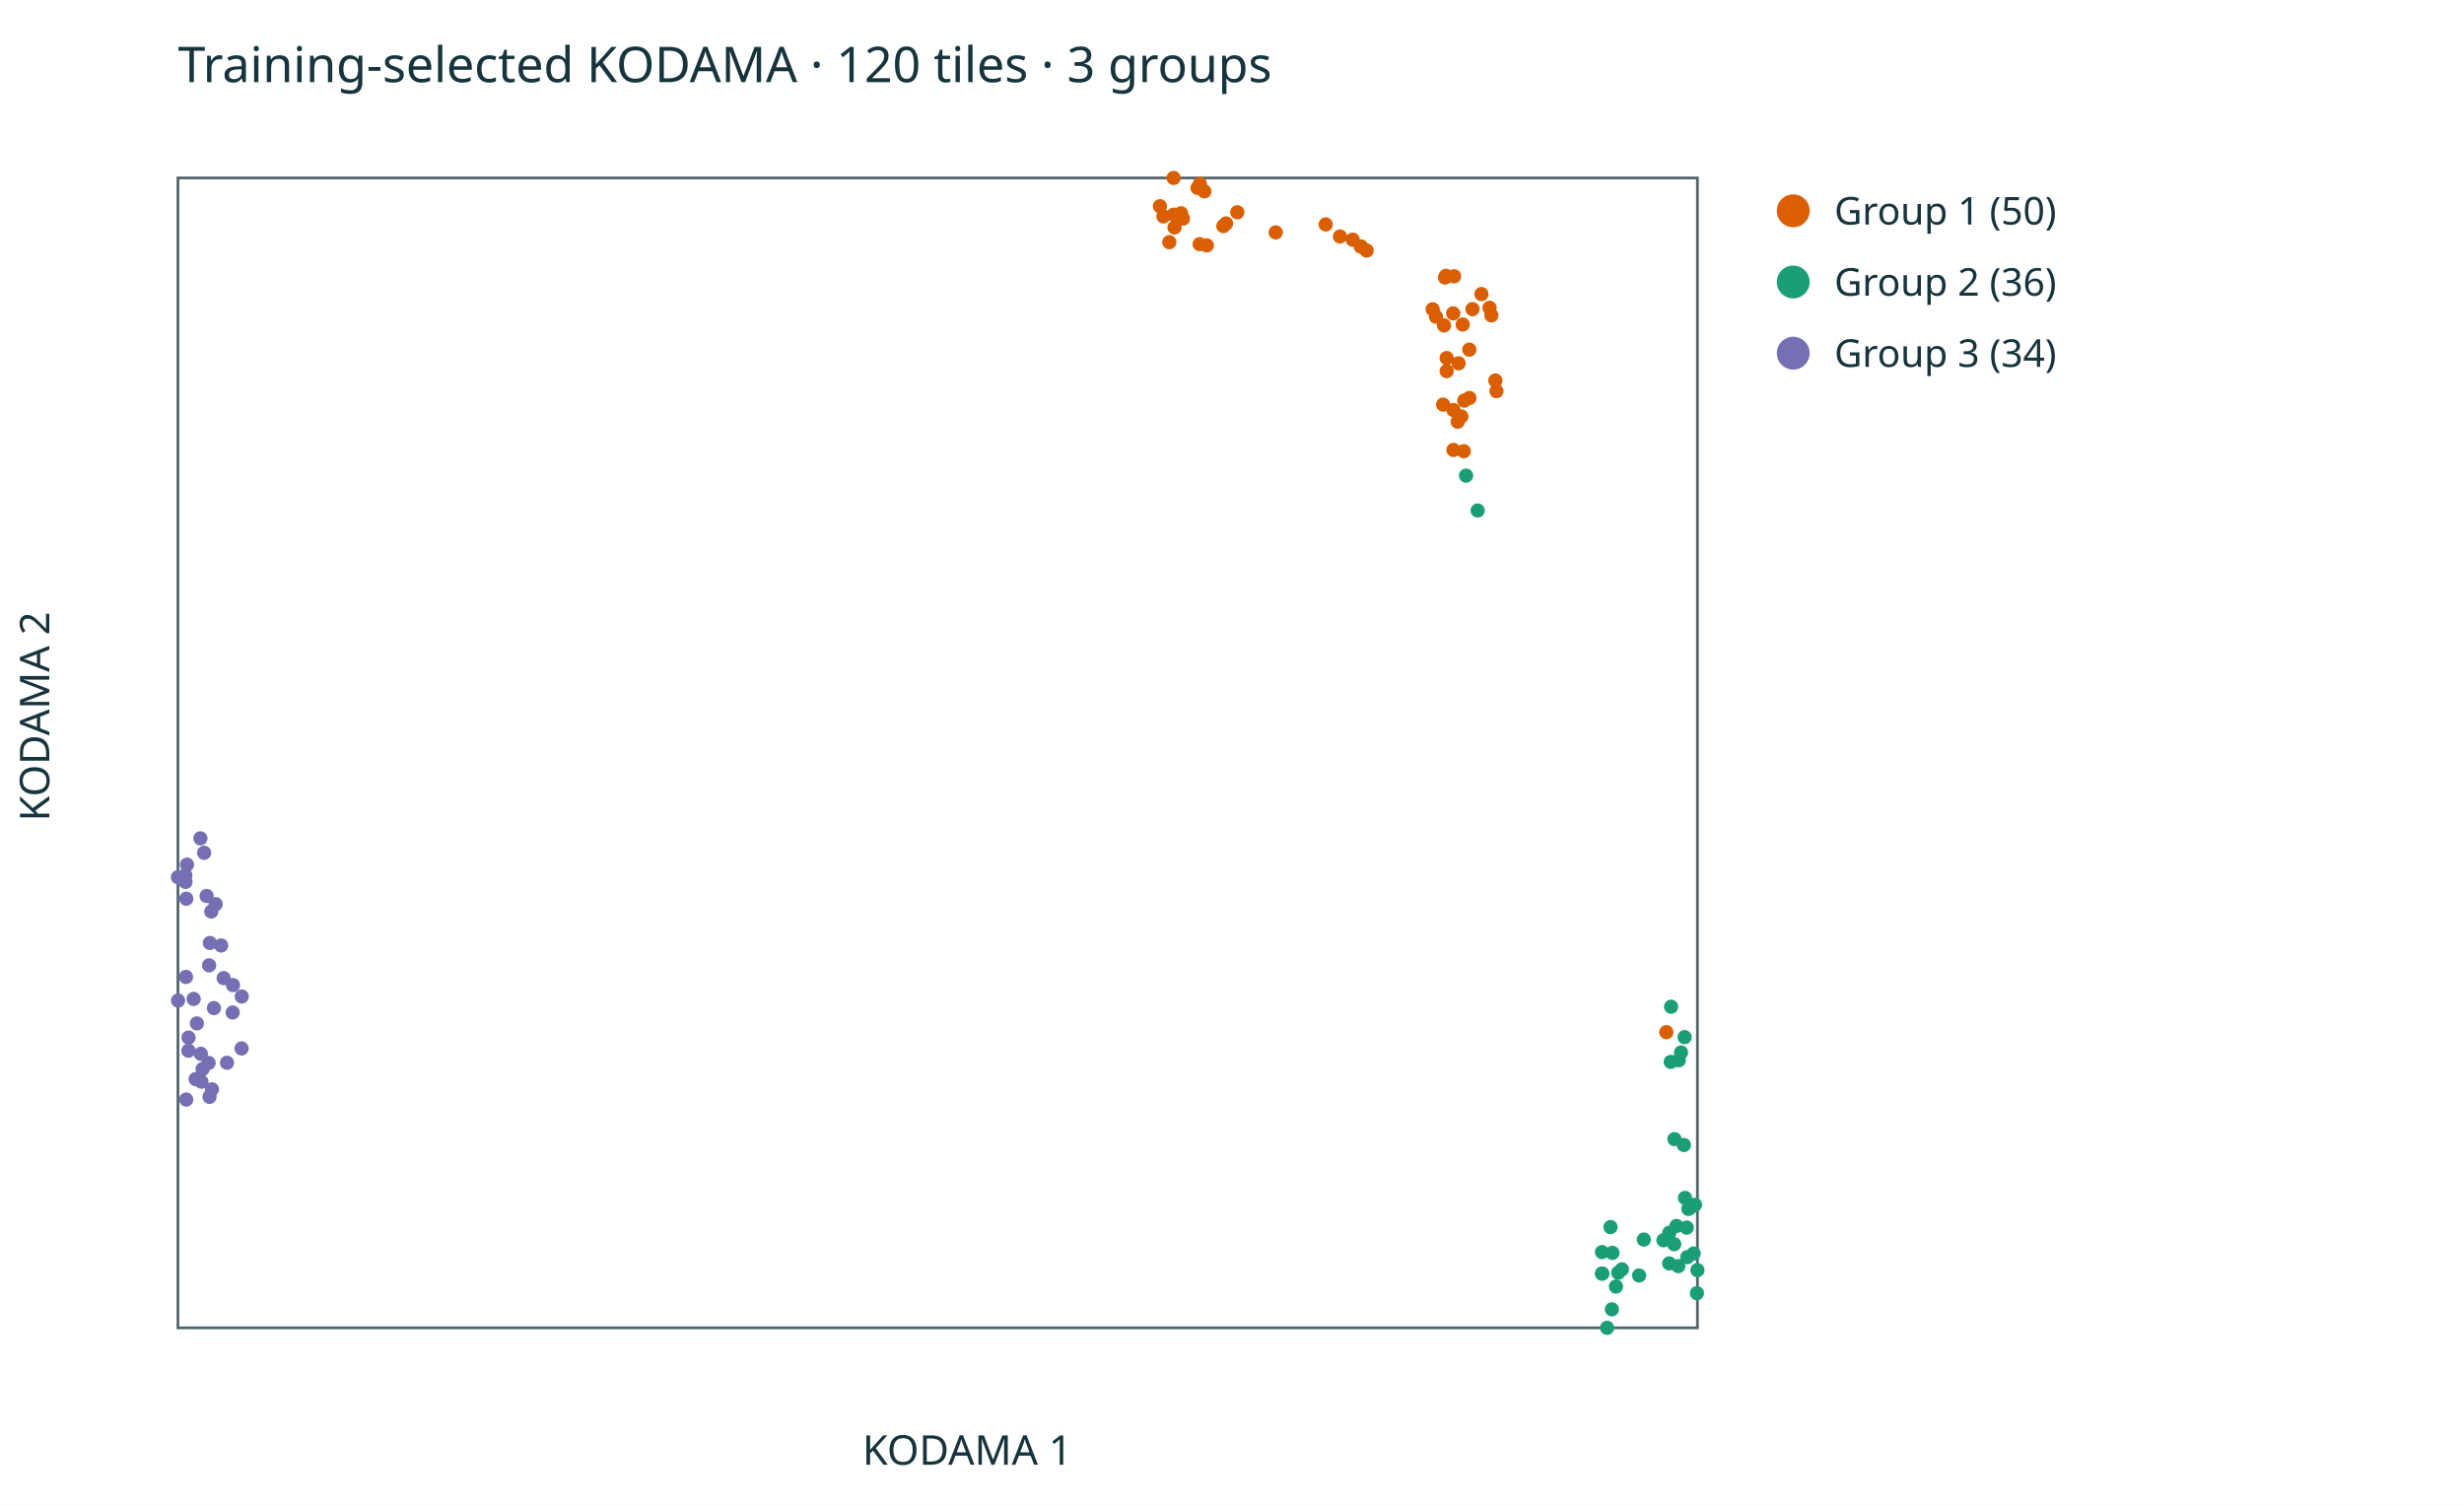
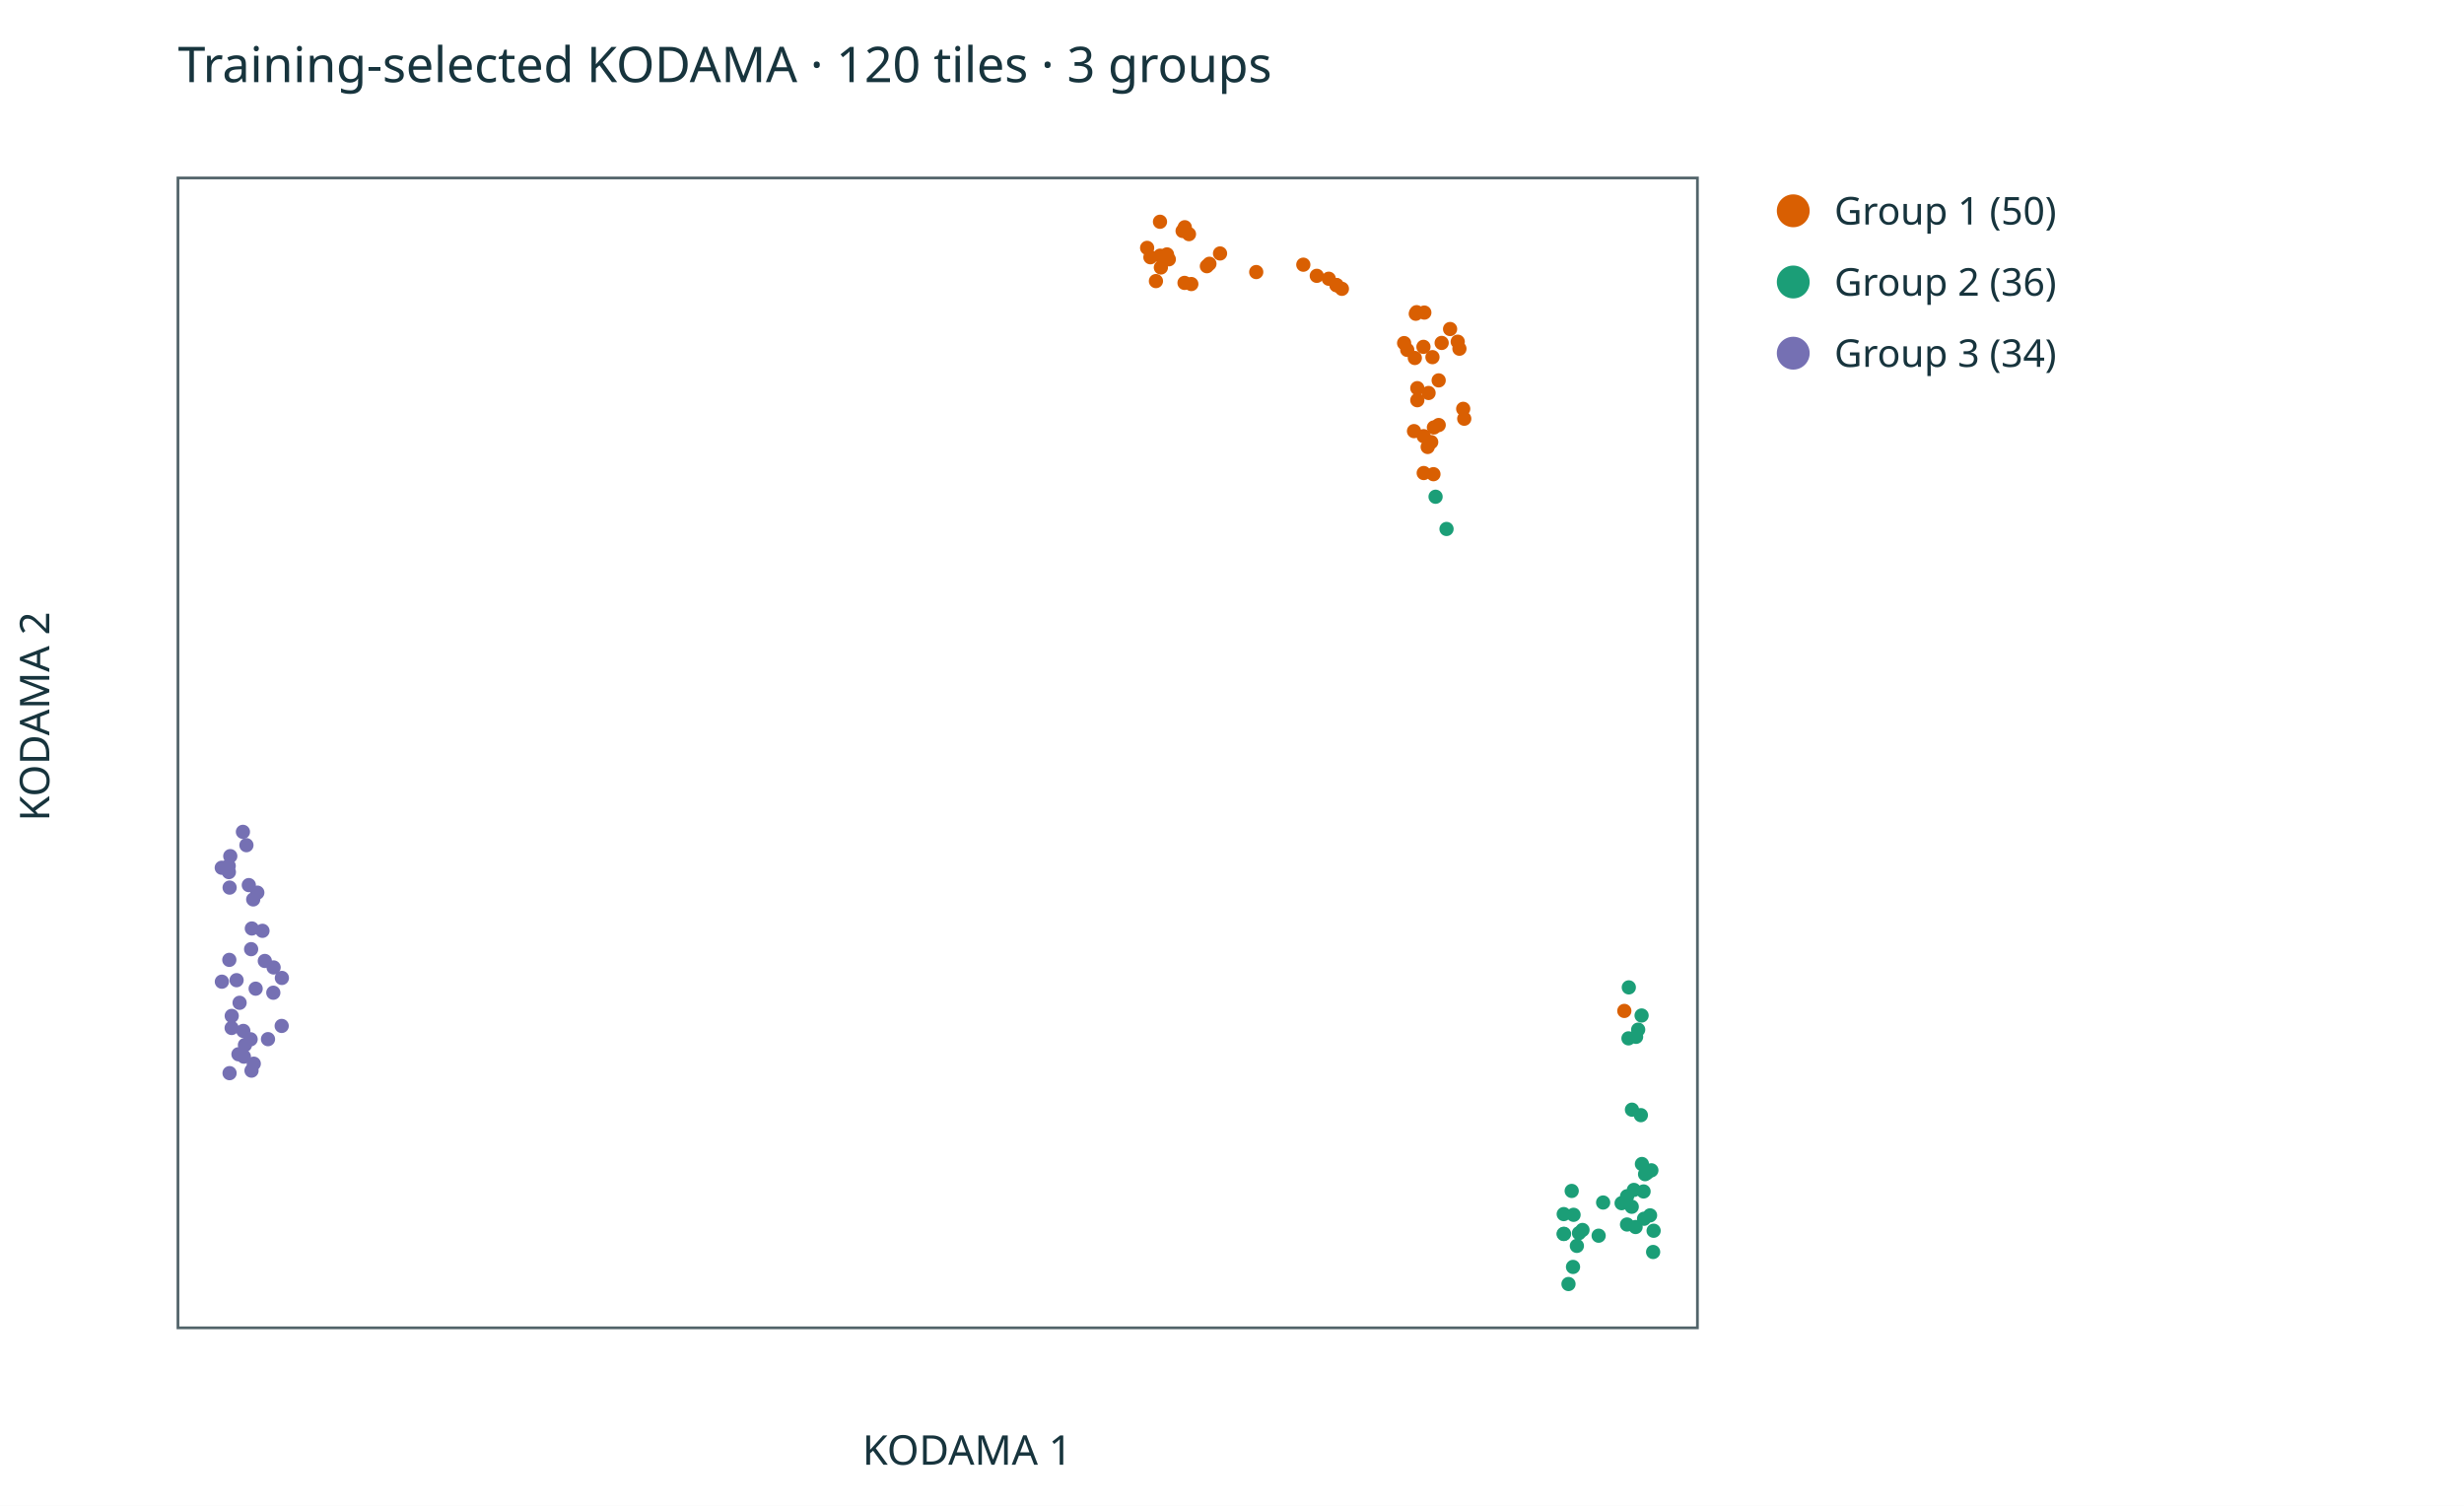
<svg xmlns="http://www.w3.org/2000/svg" width="900" height="550" viewBox="0 0 900 550">
  <rect width="900" height="550" fill="#fff" />
  <text x="65" y="30" font-family="sans-serif" font-size="18" fill="#17343d">Training-selected KODAMA · 120 tiles · 3 groups</text>
  <rect x="65" y="65" width="555" height="420" fill="#fff" stroke="#52646a" />
  <text x="315" y="535" font-family="sans-serif" font-size="15" fill="#17343d">KODAMA 1</text>
  <text x="18" y="300" transform="rotate(-90 18 300)" font-family="sans-serif" font-size="15" fill="#17343d">KODAMA 2</text>
-   <circle cx="546.60" cy="142.87" r="2.6" fill="#d95f02" />
-   <circle cx="534.28" cy="118.53" r="2.6" fill="#d95f02" />
-   <circle cx="536.69" cy="127.72" r="2.6" fill="#d95f02" />
-   <circle cx="546.19" cy="138.97" r="2.6" fill="#d95f02" />
-   <circle cx="608.65" cy="377.02" r="2.6" fill="#d95f02" />
-   <circle cx="532.77" cy="132.70" r="2.6" fill="#d95f02" />
-   <circle cx="534.84" cy="146.33" r="2.6" fill="#d95f02" />
-   <circle cx="528.41" cy="130.79" r="2.6" fill="#d95f02" />
-   <circle cx="528.41" cy="135.56" r="2.6" fill="#d95f02" />
-   <circle cx="527.12" cy="147.78" r="2.6" fill="#d95f02" />
-   <circle cx="489.44" cy="86.38" r="2.6" fill="#d95f02" />
-   <circle cx="451.94" cy="77.54" r="2.6" fill="#d95f02" />
-   <circle cx="532.43" cy="154.04" r="2.6" fill="#d95f02" />
-   <circle cx="530.88" cy="149.78" r="2.6" fill="#d95f02" />
-   <circle cx="484.22" cy="81.97" r="2.6" fill="#d95f02" />
-   <circle cx="544.73" cy="115.19" r="2.6" fill="#d95f02" />
-   <circle cx="544.07" cy="112.42" r="2.6" fill="#d95f02" />
-   <circle cx="437.43" cy="68.64" r="2.6" fill="#d95f02" />
-   <circle cx="429.01" cy="83.08" r="2.6" fill="#d95f02" />
-   <circle cx="537.84" cy="112.91" r="2.6" fill="#d95f02" />
-   <circle cx="541.11" cy="107.41" r="2.6" fill="#d95f02" />
-   <circle cx="494.08" cy="87.53" r="2.6" fill="#d95f02" />
-   <circle cx="431.38" cy="77.91" r="2.6" fill="#d95f02" />
-   <circle cx="534.66" cy="164.80" r="2.6" fill="#d95f02" />
-   <circle cx="499.17" cy="91.51" r="2.6" fill="#d95f02" />
-   <circle cx="497.14" cy="90.09" r="2.6" fill="#d95f02" />
-   <circle cx="439.90" cy="69.89" r="2.6" fill="#d95f02" />
-   <circle cx="438.27" cy="67.17" r="2.6" fill="#d95f02" />
-   <circle cx="432.09" cy="79.84" r="2.6" fill="#d95f02" />
-   <circle cx="440.81" cy="89.63" r="2.6" fill="#d95f02" />
-   <circle cx="446.85" cy="82.57" r="2.6" fill="#d95f02" />
-   <circle cx="524.50" cy="115.66" r="2.6" fill="#d95f02" />
-   <circle cx="497.04" cy="90.02" r="2.6" fill="#d95f02" />
-   <circle cx="427.10" cy="88.46" r="2.6" fill="#d95f02" />
-   <circle cx="438.18" cy="89.17" r="2.6" fill="#d95f02" />
-   <circle cx="465.97" cy="84.88" r="2.6" fill="#d95f02" />
-   <circle cx="536.70" cy="145.37" r="2.6" fill="#d95f02" />
-   <circle cx="523.29" cy="112.97" r="2.6" fill="#d95f02" />
-   <circle cx="527.81" cy="101.37" r="2.6" fill="#d95f02" />
-   <circle cx="423.68" cy="75.33" r="2.6" fill="#d95f02" />
-   <circle cx="533.79" cy="152.13" r="2.6" fill="#d95f02" />
-   <circle cx="530.79" cy="114.46" r="2.6" fill="#d95f02" />
-   <circle cx="428.67" cy="65.00" r="2.6" fill="#d95f02" />
-   <circle cx="424.95" cy="79.03" r="2.6" fill="#d95f02" />
-   <circle cx="531.13" cy="100.91" r="2.6" fill="#d95f02" />
-   <circle cx="447.82" cy="81.62" r="2.6" fill="#d95f02" />
-   <circle cx="530.89" cy="164.35" r="2.6" fill="#d95f02" />
-   <circle cx="527.44" cy="118.86" r="2.6" fill="#d95f02" />
-   <circle cx="528.14" cy="100.75" r="2.6" fill="#d95f02" />
-   <circle cx="428.72" cy="78.41" r="2.6" fill="#d95f02" />
+   <circle cx="534.83" cy="152.94" r="2.6" fill="#d95f02" />
+   <circle cx="523.22" cy="130.45" r="2.6" fill="#d95f02" />
+   <circle cx="525.49" cy="138.94" r="2.6" fill="#d95f02" />
+   <circle cx="534.45" cy="149.33" r="2.6" fill="#d95f02" />
+   <circle cx="593.30" cy="369.25" r="2.6" fill="#d95f02" />
+   <circle cx="521.80" cy="143.54" r="2.6" fill="#d95f02" />
+   <circle cx="523.75" cy="156.13" r="2.6" fill="#d95f02" />
+   <circle cx="517.69" cy="141.78" r="2.6" fill="#d95f02" />
+   <circle cx="517.69" cy="146.18" r="2.6" fill="#d95f02" />
+   <circle cx="516.48" cy="157.47" r="2.6" fill="#d95f02" />
+   <circle cx="480.97" cy="100.75" r="2.6" fill="#d95f02" />
+   <circle cx="445.63" cy="92.58" r="2.6" fill="#d95f02" />
+   <circle cx="521.48" cy="163.26" r="2.6" fill="#d95f02" />
+   <circle cx="520.02" cy="159.32" r="2.6" fill="#d95f02" />
+   <circle cx="476.05" cy="96.68" r="2.6" fill="#d95f02" />
+   <circle cx="533.07" cy="127.37" r="2.6" fill="#d95f02" />
+   <circle cx="532.45" cy="124.81" r="2.6" fill="#d95f02" />
+   <circle cx="431.96" cy="84.36" r="2.6" fill="#d95f02" />
+   <circle cx="424.02" cy="97.70" r="2.6" fill="#d95f02" />
+   <circle cx="526.58" cy="125.26" r="2.6" fill="#d95f02" />
+   <circle cx="529.66" cy="120.18" r="2.6" fill="#d95f02" />
+   <circle cx="485.34" cy="101.81" r="2.6" fill="#d95f02" />
+   <circle cx="426.26" cy="92.93" r="2.6" fill="#d95f02" />
+   <circle cx="523.58" cy="173.20" r="2.6" fill="#d95f02" />
+   <circle cx="490.14" cy="105.49" r="2.6" fill="#d95f02" />
+   <circle cx="488.22" cy="104.18" r="2.6" fill="#d95f02" />
+   <circle cx="434.28" cy="85.52" r="2.6" fill="#d95f02" />
+   <circle cx="432.75" cy="83.00" r="2.6" fill="#d95f02" />
+   <circle cx="426.92" cy="94.71" r="2.6" fill="#d95f02" />
+   <circle cx="435.14" cy="103.75" r="2.6" fill="#d95f02" />
+   <circle cx="440.83" cy="97.23" r="2.6" fill="#d95f02" />
+   <circle cx="514.01" cy="127.80" r="2.6" fill="#d95f02" />
+   <circle cx="488.13" cy="104.11" r="2.6" fill="#d95f02" />
+   <circle cx="422.22" cy="102.67" r="2.6" fill="#d95f02" />
+   <circle cx="432.66" cy="103.33" r="2.6" fill="#d95f02" />
+   <circle cx="458.85" cy="99.37" r="2.6" fill="#d95f02" />
+   <circle cx="525.50" cy="155.25" r="2.6" fill="#d95f02" />
+   <circle cx="512.87" cy="125.32" r="2.6" fill="#d95f02" />
+   <circle cx="517.13" cy="114.60" r="2.6" fill="#d95f02" />
+   <circle cx="419.00" cy="90.54" r="2.6" fill="#d95f02" />
+   <circle cx="522.76" cy="161.49" r="2.6" fill="#d95f02" />
+   <circle cx="519.93" cy="126.69" r="2.6" fill="#d95f02" />
+   <circle cx="423.70" cy="81.00" r="2.6" fill="#d95f02" />
+   <circle cx="420.20" cy="93.96" r="2.6" fill="#d95f02" />
+   <circle cx="520.25" cy="114.17" r="2.6" fill="#d95f02" />
+   <circle cx="441.75" cy="96.35" r="2.6" fill="#d95f02" />
+   <circle cx="520.03" cy="172.78" r="2.6" fill="#d95f02" />
+   <circle cx="516.78" cy="130.76" r="2.6" fill="#d95f02" />
+   <circle cx="517.44" cy="114.03" r="2.6" fill="#d95f02" />
+   <circle cx="423.75" cy="93.39" r="2.6" fill="#d95f02" />
  <circle cx="655" cy="77" r="6" fill="#d95f02" />
  <text x="670" y="82" font-family="sans-serif" font-size="14" fill="#17343d">Group 1 (50)</text>
-   <circle cx="611.61" cy="416.07" r="2.6" fill="#1b9e77" />
-   <circle cx="615.06" cy="418.23" r="2.6" fill="#1b9e77" />
-   <circle cx="610.39" cy="367.71" r="2.6" fill="#1b9e77" />
-   <circle cx="614.02" cy="384.43" r="2.6" fill="#1b9e77" />
-   <circle cx="610.26" cy="387.87" r="2.6" fill="#1b9e77" />
-   <circle cx="613.21" cy="387.26" r="2.6" fill="#1b9e77" />
-   <circle cx="615.34" cy="378.83" r="2.6" fill="#1b9e77" />
-   <circle cx="535.49" cy="173.72" r="2.6" fill="#1b9e77" />
-   <circle cx="588.76" cy="478.25" r="2.6" fill="#1b9e77" />
-   <circle cx="585.16" cy="457.35" r="2.6" fill="#1b9e77" />
-   <circle cx="590.25" cy="469.92" r="2.6" fill="#1b9e77" />
-   <circle cx="617.44" cy="441.05" r="2.6" fill="#1b9e77" />
-   <circle cx="616.11" cy="448.40" r="2.6" fill="#1b9e77" />
-   <circle cx="607.59" cy="453.03" r="2.6" fill="#1b9e77" />
-   <circle cx="585.12" cy="465.20" r="2.6" fill="#1b9e77" />
-   <circle cx="539.73" cy="186.46" r="2.6" fill="#1b9e77" />
-   <circle cx="618.62" cy="457.85" r="2.6" fill="#1b9e77" />
-   <circle cx="615.47" cy="437.54" r="2.6" fill="#1b9e77" />
-   <circle cx="613.02" cy="462.46" r="2.6" fill="#1b9e77" />
-   <circle cx="620.00" cy="463.93" r="2.6" fill="#1b9e77" />
-   <circle cx="591.07" cy="464.88" r="2.6" fill="#1b9e77" />
-   <circle cx="616.30" cy="459.19" r="2.6" fill="#1b9e77" />
-   <circle cx="619.13" cy="440.05" r="2.6" fill="#1b9e77" />
-   <circle cx="609.70" cy="461.47" r="2.6" fill="#1b9e77" />
-   <circle cx="612.36" cy="447.79" r="2.6" fill="#1b9e77" />
-   <circle cx="609.72" cy="450.29" r="2.6" fill="#1b9e77" />
-   <circle cx="598.69" cy="465.89" r="2.6" fill="#1b9e77" />
-   <circle cx="616.69" cy="441.57" r="2.6" fill="#1b9e77" />
-   <circle cx="619.81" cy="472.34" r="2.6" fill="#1b9e77" />
-   <circle cx="611.52" cy="454.45" r="2.6" fill="#1b9e77" />
-   <circle cx="587.01" cy="485.00" r="2.6" fill="#1b9e77" />
-   <circle cx="600.43" cy="452.77" r="2.6" fill="#1b9e77" />
-   <circle cx="588.25" cy="448.20" r="2.6" fill="#1b9e77" />
-   <circle cx="592.43" cy="463.63" r="2.6" fill="#1b9e77" />
-   <circle cx="585.28" cy="465.18" r="2.6" fill="#1b9e77" />
-   <circle cx="588.97" cy="457.63" r="2.6" fill="#1b9e77" />
+   <circle cx="596.09" cy="405.32" r="2.6" fill="#1b9e77" />
+   <circle cx="599.34" cy="407.32" r="2.6" fill="#1b9e77" />
+   <circle cx="594.94" cy="360.65" r="2.6" fill="#1b9e77" />
+   <circle cx="598.36" cy="376.09" r="2.6" fill="#1b9e77" />
+   <circle cx="594.82" cy="379.27" r="2.6" fill="#1b9e77" />
+   <circle cx="597.60" cy="378.71" r="2.6" fill="#1b9e77" />
+   <circle cx="599.61" cy="370.92" r="2.6" fill="#1b9e77" />
+   <circle cx="524.36" cy="181.44" r="2.6" fill="#1b9e77" />
+   <circle cx="574.56" cy="462.76" r="2.6" fill="#1b9e77" />
+   <circle cx="571.17" cy="443.46" r="2.6" fill="#1b9e77" />
+   <circle cx="575.97" cy="455.07" r="2.6" fill="#1b9e77" />
+   <circle cx="601.59" cy="428.40" r="2.6" fill="#1b9e77" />
+   <circle cx="600.33" cy="435.19" r="2.6" fill="#1b9e77" />
+   <circle cx="592.31" cy="439.47" r="2.6" fill="#1b9e77" />
+   <circle cx="571.13" cy="450.71" r="2.6" fill="#1b9e77" />
+   <circle cx="528.36" cy="193.21" r="2.6" fill="#1b9e77" />
+   <circle cx="602.70" cy="443.92" r="2.6" fill="#1b9e77" />
+   <circle cx="599.73" cy="425.16" r="2.6" fill="#1b9e77" />
+   <circle cx="597.42" cy="448.18" r="2.6" fill="#1b9e77" />
+   <circle cx="604.00" cy="449.54" r="2.6" fill="#1b9e77" />
+   <circle cx="576.74" cy="450.41" r="2.6" fill="#1b9e77" />
+   <circle cx="600.51" cy="445.16" r="2.6" fill="#1b9e77" />
+   <circle cx="603.18" cy="427.47" r="2.6" fill="#1b9e77" />
+   <circle cx="594.29" cy="447.26" r="2.6" fill="#1b9e77" />
+   <circle cx="596.80" cy="434.63" r="2.6" fill="#1b9e77" />
+   <circle cx="594.31" cy="436.93" r="2.6" fill="#1b9e77" />
+   <circle cx="583.92" cy="451.35" r="2.6" fill="#1b9e77" />
+   <circle cx="600.88" cy="428.88" r="2.6" fill="#1b9e77" />
+   <circle cx="603.82" cy="457.30" r="2.6" fill="#1b9e77" />
+   <circle cx="596.01" cy="440.78" r="2.6" fill="#1b9e77" />
+   <circle cx="572.91" cy="469.00" r="2.6" fill="#1b9e77" />
+   <circle cx="585.56" cy="439.23" r="2.6" fill="#1b9e77" />
+   <circle cx="574.08" cy="435.00" r="2.6" fill="#1b9e77" />
+   <circle cx="578.02" cy="449.26" r="2.6" fill="#1b9e77" />
+   <circle cx="571.28" cy="450.69" r="2.6" fill="#1b9e77" />
+   <circle cx="574.76" cy="443.72" r="2.6" fill="#1b9e77" />
  <circle cx="655" cy="103" r="6" fill="#1b9e77" />
  <text x="670" y="108" font-family="sans-serif" font-size="14" fill="#17343d">Group 2 (36)</text>
-   <circle cx="68.83" cy="383.77" r="2.6" fill="#7570b3" />
-   <circle cx="73.20" cy="306.22" r="2.6" fill="#7570b3" />
-   <circle cx="67.76" cy="322.13" r="2.6" fill="#7570b3" />
-   <circle cx="74.56" cy="311.49" r="2.6" fill="#7570b3" />
-   <circle cx="67.70" cy="319.68" r="2.6" fill="#7570b3" />
-   <circle cx="75.48" cy="327.27" r="2.6" fill="#7570b3" />
-   <circle cx="68.86" cy="378.99" r="2.6" fill="#7570b3" />
-   <circle cx="71.91" cy="373.81" r="2.6" fill="#7570b3" />
-   <circle cx="77.19" cy="332.93" r="2.6" fill="#7570b3" />
-   <circle cx="81.69" cy="357.27" r="2.6" fill="#7570b3" />
-   <circle cx="80.78" cy="345.35" r="2.6" fill="#7570b3" />
-   <circle cx="76.66" cy="344.43" r="2.6" fill="#7570b3" />
-   <circle cx="73.36" cy="384.92" r="2.6" fill="#7570b3" />
-   <circle cx="68.02" cy="401.63" r="2.6" fill="#7570b3" />
-   <circle cx="71.47" cy="394.16" r="2.6" fill="#7570b3" />
-   <circle cx="77.41" cy="397.88" r="2.6" fill="#7570b3" />
-   <circle cx="65.00" cy="320.41" r="2.6" fill="#7570b3" />
-   <circle cx="68.05" cy="328.26" r="2.6" fill="#7570b3" />
-   <circle cx="76.54" cy="400.63" r="2.6" fill="#7570b3" />
-   <circle cx="84.98" cy="369.83" r="2.6" fill="#7570b3" />
-   <circle cx="88.30" cy="363.98" r="2.6" fill="#7570b3" />
-   <circle cx="88.23" cy="382.95" r="2.6" fill="#7570b3" />
-   <circle cx="76.39" cy="352.60" r="2.6" fill="#7570b3" />
-   <circle cx="68.30" cy="315.82" r="2.6" fill="#7570b3" />
-   <circle cx="78.78" cy="330.25" r="2.6" fill="#7570b3" />
-   <circle cx="82.92" cy="388.18" r="2.6" fill="#7570b3" />
-   <circle cx="73.99" cy="390.49" r="2.6" fill="#7570b3" />
-   <circle cx="78.14" cy="368.22" r="2.6" fill="#7570b3" />
-   <circle cx="73.57" cy="395.10" r="2.6" fill="#7570b3" />
-   <circle cx="76.19" cy="388.24" r="2.6" fill="#7570b3" />
-   <circle cx="70.74" cy="364.87" r="2.6" fill="#7570b3" />
-   <circle cx="67.93" cy="356.83" r="2.6" fill="#7570b3" />
-   <circle cx="65.04" cy="365.46" r="2.6" fill="#7570b3" />
-   <circle cx="85.10" cy="359.83" r="2.6" fill="#7570b3" />
+   <circle cx="84.61" cy="375.48" r="2.6" fill="#7570b3" />
+   <circle cx="88.73" cy="303.84" r="2.6" fill="#7570b3" />
+   <circle cx="83.60" cy="318.54" r="2.6" fill="#7570b3" />
+   <circle cx="90.01" cy="308.71" r="2.6" fill="#7570b3" />
+   <circle cx="83.54" cy="316.28" r="2.6" fill="#7570b3" />
+   <circle cx="90.88" cy="323.29" r="2.6" fill="#7570b3" />
+   <circle cx="84.64" cy="371.07" r="2.6" fill="#7570b3" />
+   <circle cx="87.51" cy="366.28" r="2.6" fill="#7570b3" />
+   <circle cx="92.49" cy="328.52" r="2.6" fill="#7570b3" />
+   <circle cx="96.73" cy="351.00" r="2.6" fill="#7570b3" />
+   <circle cx="95.87" cy="339.99" r="2.6" fill="#7570b3" />
+   <circle cx="91.99" cy="339.14" r="2.6" fill="#7570b3" />
+   <circle cx="88.88" cy="376.55" r="2.6" fill="#7570b3" />
+   <circle cx="83.85" cy="391.98" r="2.6" fill="#7570b3" />
+   <circle cx="87.10" cy="385.08" r="2.6" fill="#7570b3" />
+   <circle cx="92.69" cy="388.52" r="2.6" fill="#7570b3" />
+   <circle cx="81.00" cy="316.95" r="2.6" fill="#7570b3" />
+   <circle cx="83.87" cy="324.20" r="2.6" fill="#7570b3" />
+   <circle cx="91.87" cy="391.06" r="2.6" fill="#7570b3" />
+   <circle cx="99.83" cy="362.60" r="2.6" fill="#7570b3" />
+   <circle cx="102.96" cy="357.20" r="2.6" fill="#7570b3" />
+   <circle cx="102.89" cy="374.73" r="2.6" fill="#7570b3" />
+   <circle cx="91.73" cy="346.69" r="2.6" fill="#7570b3" />
+   <circle cx="84.11" cy="312.71" r="2.6" fill="#7570b3" />
+   <circle cx="93.99" cy="326.04" r="2.6" fill="#7570b3" />
+   <circle cx="97.89" cy="379.56" r="2.6" fill="#7570b3" />
+   <circle cx="89.47" cy="381.69" r="2.6" fill="#7570b3" />
+   <circle cx="93.38" cy="361.12" r="2.6" fill="#7570b3" />
+   <circle cx="89.08" cy="385.95" r="2.6" fill="#7570b3" />
+   <circle cx="91.54" cy="379.61" r="2.6" fill="#7570b3" />
+   <circle cx="86.41" cy="358.02" r="2.6" fill="#7570b3" />
+   <circle cx="83.76" cy="350.60" r="2.6" fill="#7570b3" />
+   <circle cx="81.04" cy="358.57" r="2.6" fill="#7570b3" />
+   <circle cx="99.94" cy="353.37" r="2.6" fill="#7570b3" />
  <circle cx="655" cy="129" r="6" fill="#7570b3" />
  <text x="670" y="134" font-family="sans-serif" font-size="14" fill="#17343d">Group 3 (34)</text>
</svg>
